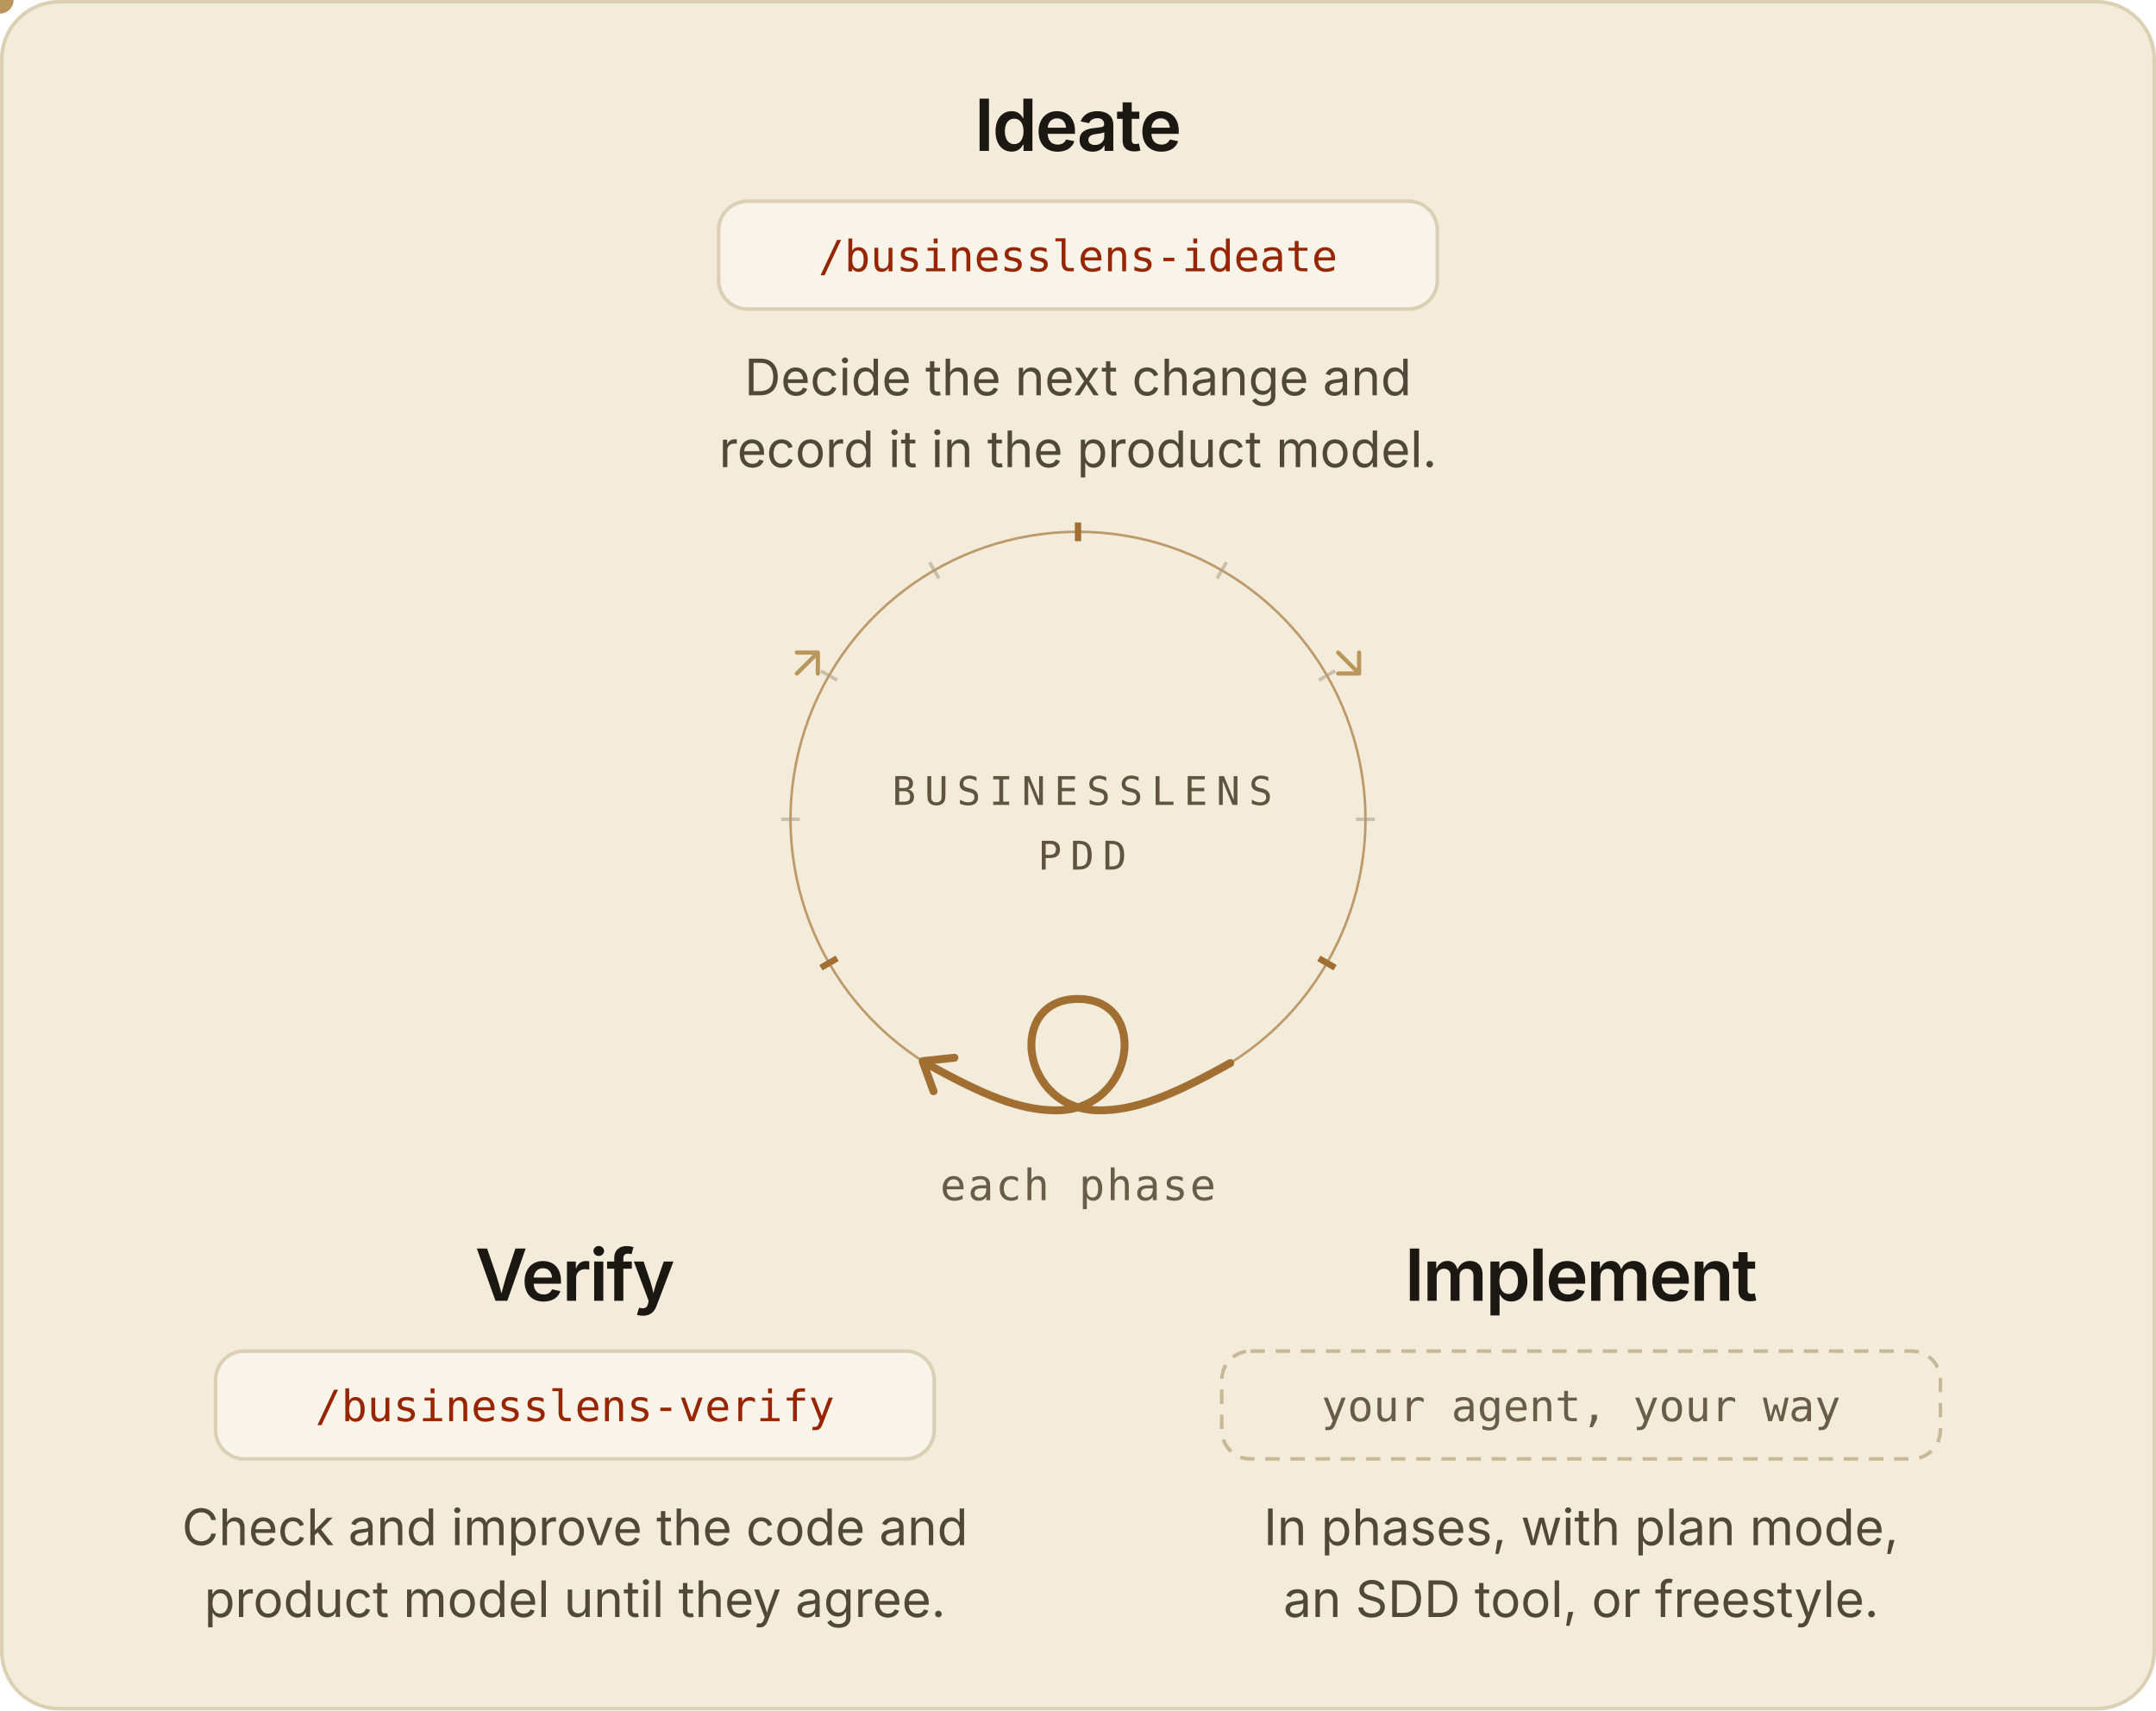
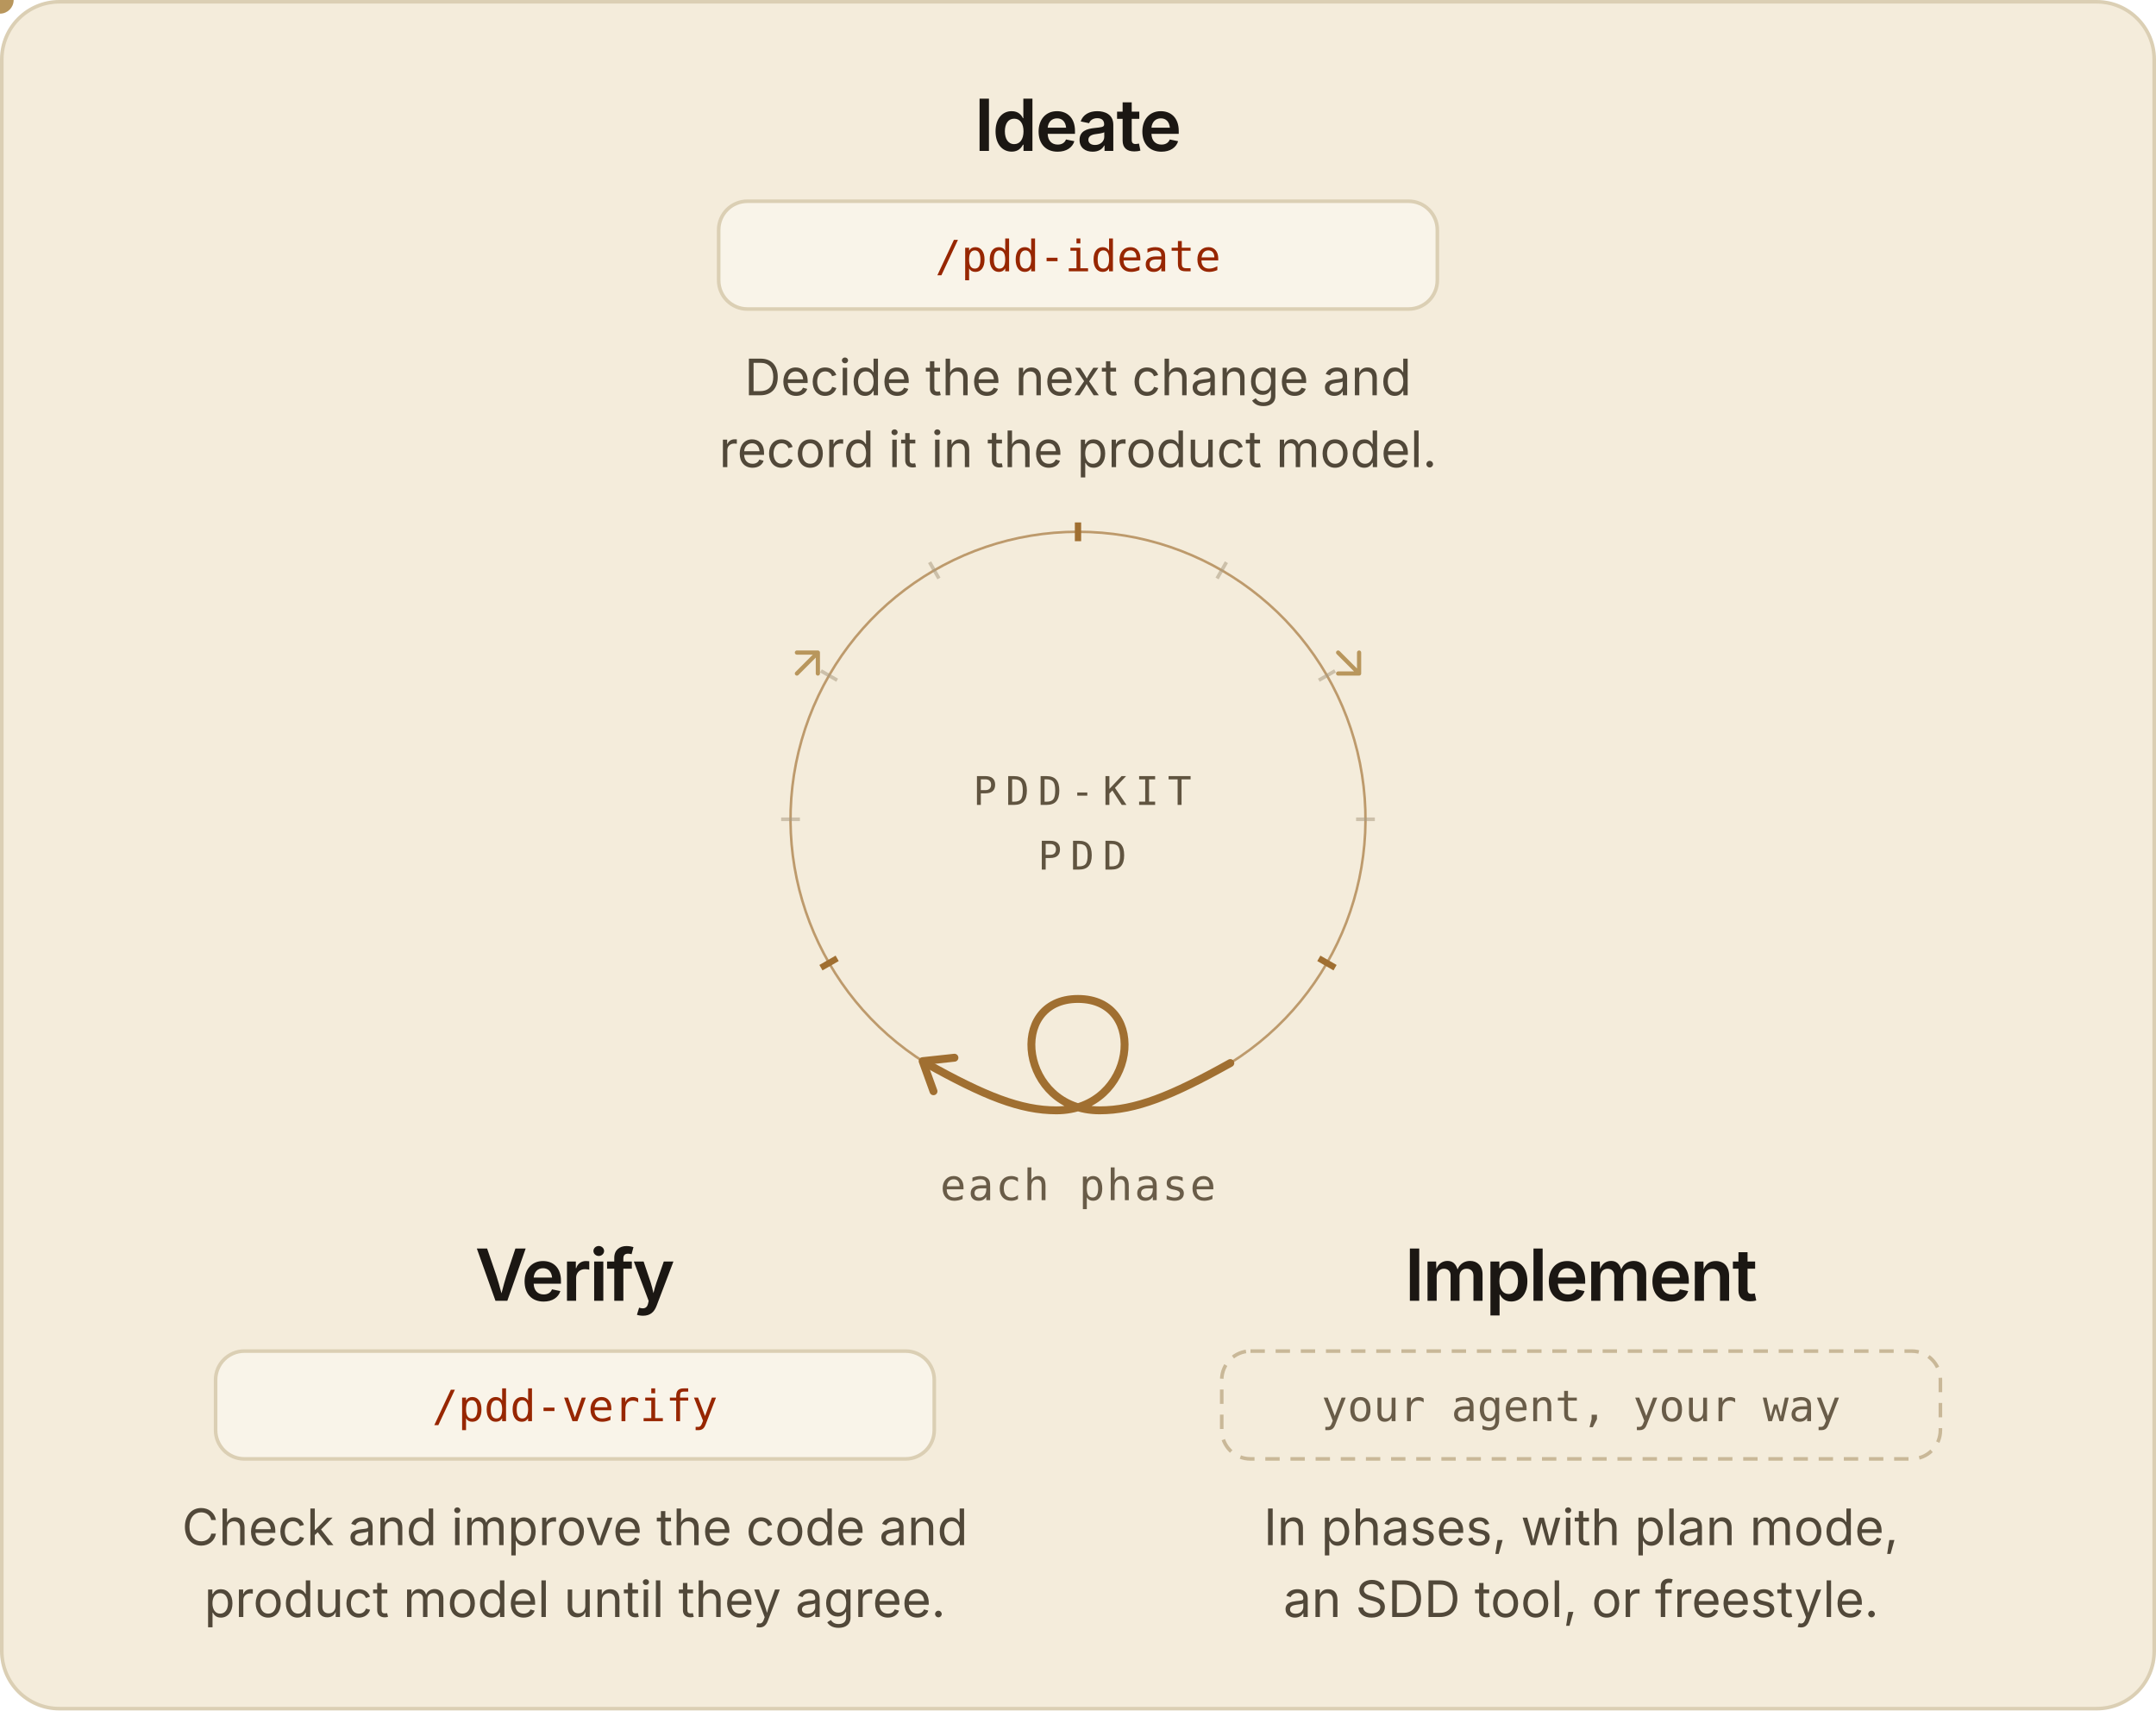
<svg xmlns="http://www.w3.org/2000/svg" viewBox="0 0 600 476" width="600" height="476" role="img" aria-labelledby="title">
  <style>
text{text-anchor:middle;font-family:Inter,-apple-system,BlinkMacSystemFont,"Segoe UI",Helvetica,Arial,sans-serif}
.h{font-size:20px;font-weight:600;letter-spacing:-0.5px;fill:#1b1713}
.note{font-size:14px;fill:#514839}
.cmd,.ownt,.mark{font-family:"IBM Plex Mono",ui-monospace,SFMono-Regular,Menlo,Consolas,monospace;font-size:12px}
.cmd{fill:#972600}
.ownt{fill:#695c48}
.mark{font-size:11px;font-weight:500;letter-spacing:2.4px;fill:#605440}
.pill{fill:#f9f4e9;stroke:#dbcfb4}
.own{fill:none;stroke:#c9b898;stroke-dasharray:4 3}
.ring{fill:none;stroke:#a06f31;stroke-width:.7;opacity:.65}
.t{stroke:#ab9d81;stroke-width:1;opacity:.55}
.c{stroke:#a06f31;stroke-width:1.75}
.disc{fill:#f4ecdb}
.arrow{fill:none;stroke:#b8965c;stroke-width:2;stroke-linecap:round;stroke-linejoin:round}
.curl{fill:none;stroke:#a06f31;stroke-width:2.2;stroke-linecap:round;stroke-linejoin:round}
.swapnote{font-family:"IBM Plex Mono",ui-monospace,SFMono-Regular,Menlo,Consolas,monospace;font-size:12px;letter-spacing:.5px;fill:#695c48}
.dot{fill:#b8965c}
.dot-rest{display:none}
@media (prefers-reduced-motion:reduce){.dot-run{display:none}.dot-rest{display:inline}}
</style>
  <rect x=".5" y=".5" width="599" height="475" rx="16" fill="#f4ecdb" stroke="#dbcfb4" />
  <text class="h" x="300" y="42">Ideate</text>
  <rect class="pill" x="200.0" y="56" width="200" height="30" rx="8" />
-   <text class="cmd" x="300" y="75.5">/businesslens-ideate</text>
+   <text class="cmd" x="300" y="75.5">/pdd-ideate</text>
  <text class="note" x="300" y="110">Decide the next change and</text>
  <text class="note" x="300" y="130">record it in the product model.</text>
  <circle class="disc" cx="375.31" cy="184.52" r="12" />
  <path class="arrow" transform="translate(368.31 177.52) scale(0.5833)" d="M7 7l10 10 M17 7v10H7" />
  <circle class="disc" cx="224.69" cy="184.52" r="12" />
  <path class="arrow" transform="translate(217.69 177.52) scale(0.5833)" d="M7 7h10v10 M7 17L17 7" />
  <path class="ring" d="M257.61 295.84 A80 80 0 1 1 342.39 295.84" />
  <path class="curl" d="M342.39 295.84 C 326 305, 316 309, 306 309 C 284 309, 280 278, 300 278 C 320 278, 316 309, 294 309 C 284 309, 274 305, 257.61 295.84" />
  <path class="curl" d="M-6 -5.5 L1 0 L-6 5.5" transform="translate(257.61 295.84) rotate(212)" />
  <text class="swapnote" x="300" y="334">each phase</text>
  <line class="c" x1="300.0" y1="145.39" x2="300.0" y2="150.61" />
  <line class="t" x1="341.3" y1="156.46" x2="338.7" y2="160.98" />
  <line class="t" x1="371.54" y1="186.7" x2="367.02" y2="189.3" />
  <line class="t" x1="382.61" y1="228.0" x2="377.39" y2="228.0" />
  <line class="c" x1="371.54" y1="269.3" x2="367.02" y2="266.7" />
  <line class="c" x1="228.46" y1="269.3" x2="232.98" y2="266.7" />
  <line class="t" x1="217.39" y1="228.0" x2="222.61" y2="228.0" />
  <line class="t" x1="228.46" y1="186.7" x2="232.98" y2="189.3" />
  <line class="t" x1="258.7" y1="156.46" x2="261.3" y2="160.98" />
-   <text class="mark" x="301.2" y="224">BUSINESSLENS</text>
+   <text class="mark" x="301.2" y="224">PDD-KIT</text>
  <text class="mark" x="301.2" y="242">PDD</text>
  <circle class="dot dot-run" r="3.8">
    <animateMotion dur="22s" repeatCount="indefinite" path="M300 148 A80 80 0 0 1 342.39 295.84 C 326 305, 316 309, 306 309 C 284 309, 280 278, 300 278 C 320 278, 316 309, 294 309 C 284 309, 274 305, 257.61 295.84 A80 80 0 0 1 300 148" />
  </circle>
  <circle class="dot dot-rest" cx="300" cy="148" r="3.8" />
  <text class="h" x="160" y="362">Verify</text>
  <rect class="pill" x="60.0" y="376" width="200" height="30" rx="8" />
-   <text class="cmd" x="160" y="395.5">/businesslens-verify</text>
+   <text class="cmd" x="160" y="395.5">/pdd-verify</text>
  <text class="note" x="160" y="430">Check and improve the code and</text>
  <text class="note" x="160" y="450">product model until they agree.</text>
  <text class="h" x="440" y="362">Implement</text>
  <rect class="own" x="340.0" y="376" width="200" height="30" rx="8" />
  <text class="ownt" x="440" y="395.5">your agent, your way</text>
  <text class="note" x="440" y="430">In phases, with plan mode,</text>
  <text class="note" x="440" y="450">an SDD tool, or freestyle.</text>
</svg>
